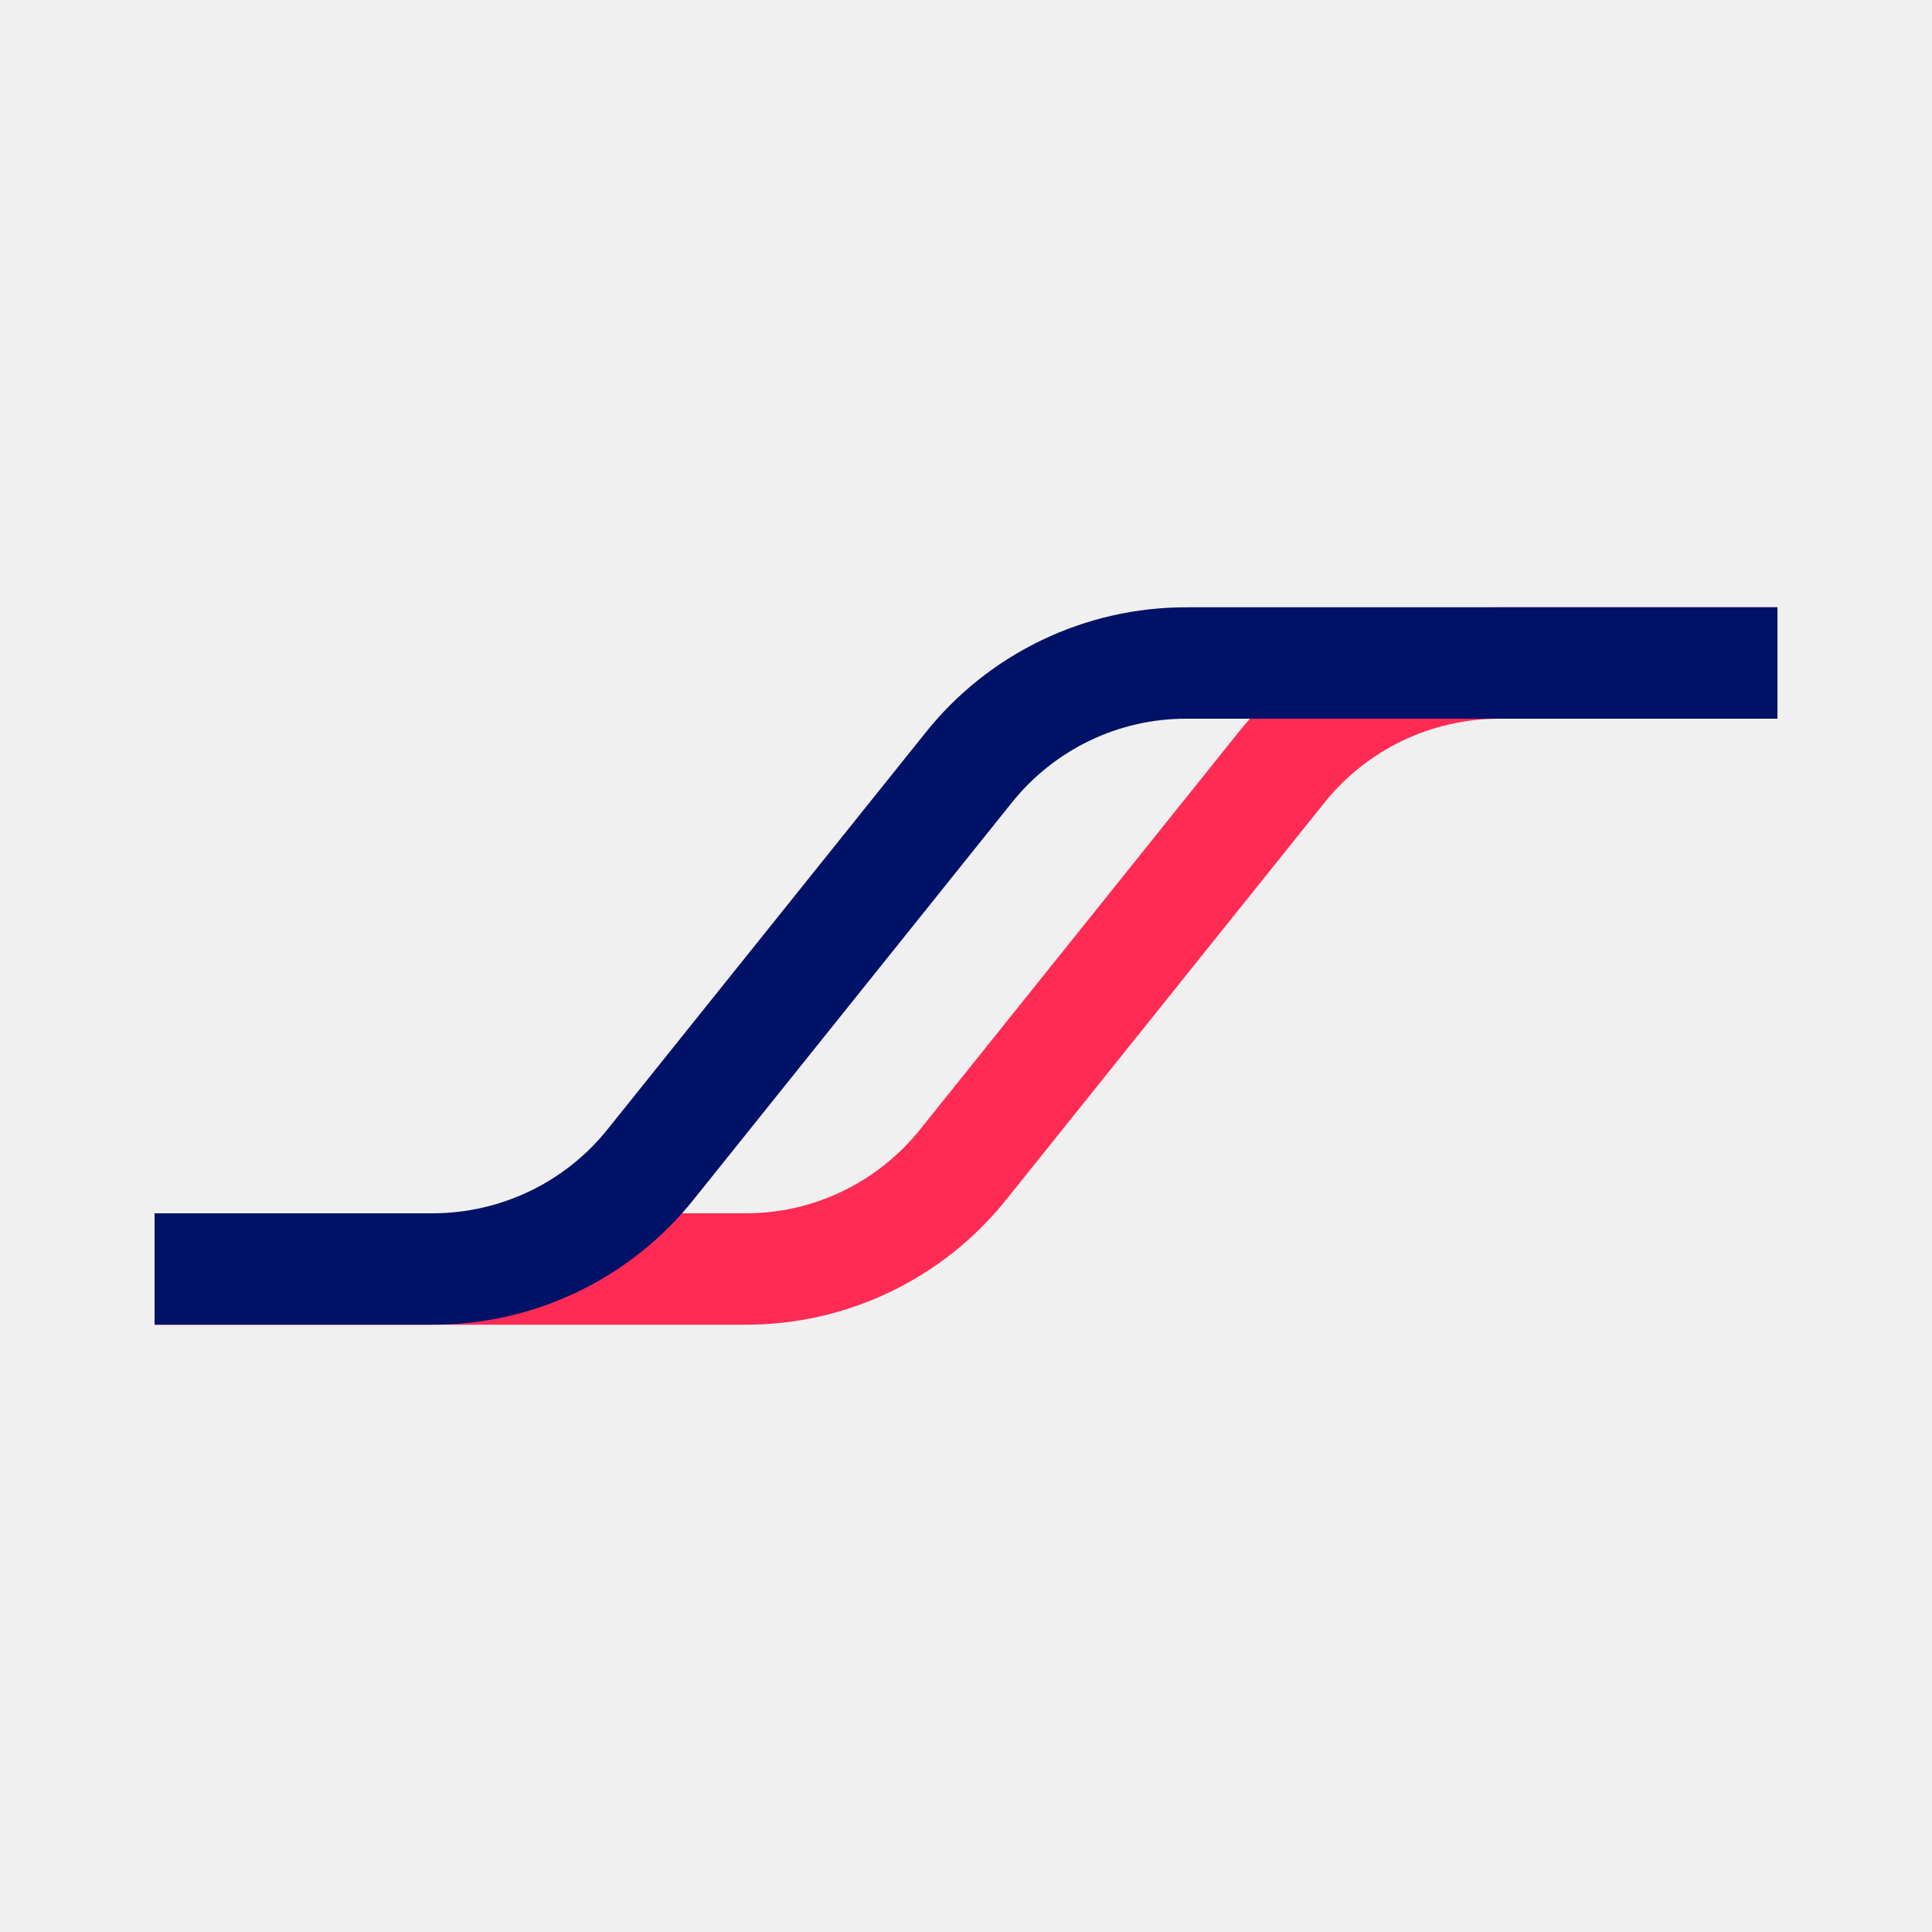
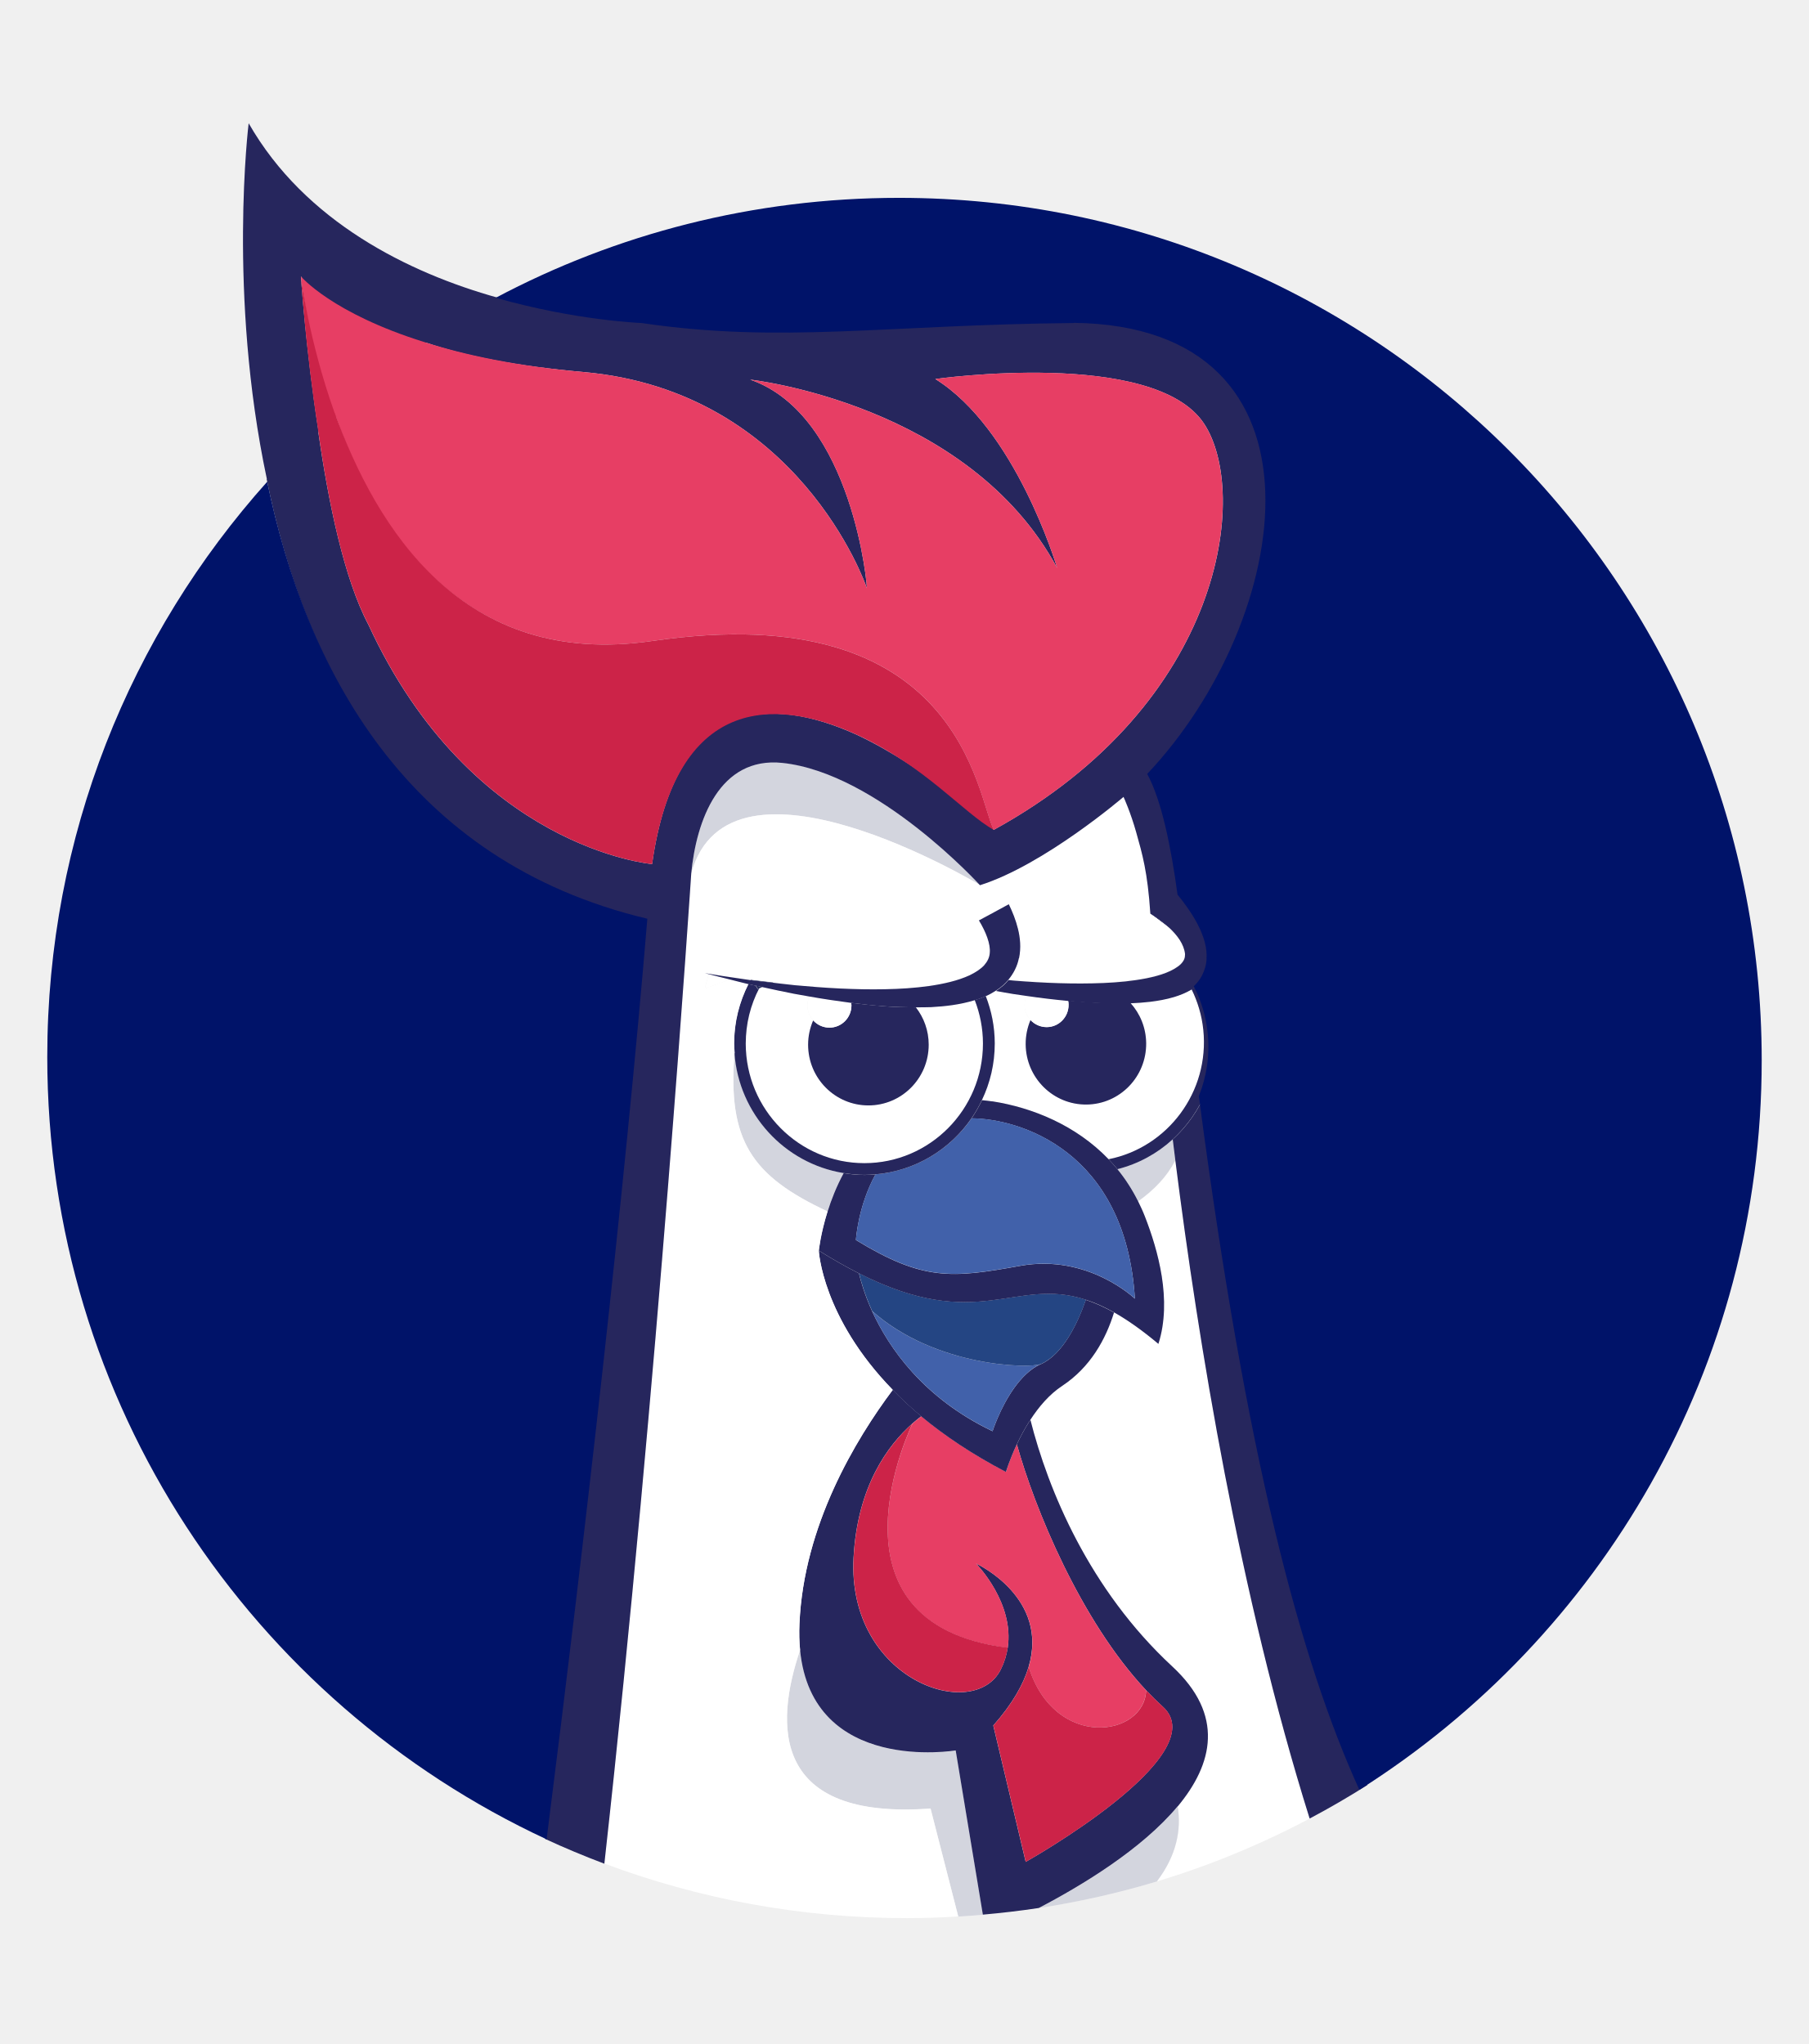
- <svg xmlns="http://www.w3.org/2000/svg" version="1.1" id="Layer_1" x="0px" y="0px" viewBox="0 0 600 600" style="enable-background:new 0 0 600 600;" xml:space="preserve">
-   <style type="text/css">
- 	.st0{fill:#FF2B55;}
- 	.st1{fill:#001267;}
- </style>
-   <g id="Layer_2_1_">
-     <g id="Layer_1-2">
-       <path class="st0" d="M231.4,411.4H48v-34.6h183.4c21.2,0.1,41.2-9.6,54.4-26.1l98.6-123c19.7-24.8,49.7-39.2,81.4-39.1H552v34.6    h-86.3c-21.2,0-41.2,9.6-54.4,26.1l-98.6,123C293,397.1,263,411.5,231.4,411.4z" />
-       <path class="st1" d="M134.3,411.4H48v-34.6h86.3c21.2,0,41.2-9.6,54.4-26.1l98.6-123c19.7-24.8,49.7-39.2,81.4-39.1H552v34.6    H368.6c-21.2-0.1-41.2,9.6-54.4,26.1l-98.6,123C195.9,397.1,165.9,411.5,134.3,411.4z" />
-     </g>
-   </g>
+ <svg xmlns="http://www.w3.org/2000/svg" id="Layer_2" viewBox="0 0 207 234">
+   <defs>
+     <style>.cls-1{opacity:.2;}.cls-1,.cls-2,.cls-3,.cls-4,.cls-5,.cls-6,.cls-7,.cls-8,.cls-9{stroke-width:0px;}.cls-1,.cls-5{fill:#242b5a;}.cls-2{fill:#26265d;}.cls-3{fill:#4161aa;}.cls-4{fill:#244583;}.cls-6{fill:#cc2348;}.cls-7{fill:#fff;}.cls-8{fill:#e73e64;}.cls-9{fill:#001369;}</style>
+   </defs>
+   <path class="cls-7" d="M84.29,111.96c.54.08,1.08.17,1.62.24,0-.02.02-.03.03-.05l-1.65-.2Z" />
+   <path class="cls-7" d="M130.26,137.53c.28.57.55,1.15.79,1.77,1.47,3.78,3.13,9.55,1.53,14.55-1.88-1.58-3.54-2.74-5.06-3.6-.95,3.06-2.7,6.27-5.92,8.39-1.49.98-2.7,2.42-3.66,3.9,2.02,7.99,6.7,19.4,16.24,28.24,5.99,5.55,4.67,11.15.62,16.02.42,2.68-.12,5.6-2.39,8.59,6.1-1.84,11.95-4.27,17.49-7.2-8.03-25.59-12.76-54.55-15.37-75.34-.94,1.81-2.34,3.32-4.25,4.68Z" />
+   <path class="cls-7" d="M134.51,132.84c-.1-.82-.2-1.62-.3-2.41-1.76,1.61-3.91,2.8-6.32,3.41.9,1.09,1.69,2.32,2.37,3.68,1.91-1.37,3.31-2.87,4.25-4.68Z" />
+   <path class="cls-1" d="M134.51,132.84c-.1-.82-.2-1.62-.3-2.41-1.76,1.61-3.91,2.8-6.32,3.41.9,1.09,1.69,2.32,2.37,3.68,1.91-1.37,3.31-2.87,4.25-4.68Z" />
+   <path class="cls-7" d="M84.09,120.58h-.02c-.8,9.95,1.92,14.04,10.64,18.11.42-1.35,1.02-2.88,1.84-4.4-6.73-1.11-11.95-6.75-12.46-13.71Z" />
+   <path class="cls-1" d="M84.09,120.58h-.02c-.8,9.95,1.92,14.04,10.64,18.11.42-1.35,1.02-2.88,1.84-4.4-6.73-1.11-11.95-6.75-12.46-13.71Z" />
+   <path class="cls-7" d="M112.16,101.32s-11.68-12.84-22.61-14c-7.21-.76-9.86,6.58-10.44,12.69,4.34-16,33.05,1.31,33.05,1.31Z" />
+   <path class="cls-1" d="M112.16,101.32s-11.68-12.84-22.61-14c-7.21-.76-9.86,6.58-10.44,12.69,4.34-16,33.05,1.31,33.05,1.31Z" />
+   <path class="cls-2" d="M133.85,106.22c-.73-.69-1.55-1.26-2.19-1.64l2.19,1.64Z" />
+   <path class="cls-2" d="M134.22,130.44c.1.79.2,1.59.3,2.41,2.62,20.79,7.34,49.74,15.37,75.34,2.25-1.19,4.45-2.47,6.6-3.83-6.78-14.78-13-37.89-18.44-79.42-.85,2.11-2.17,3.99-3.83,5.5Z" />
+   <path class="cls-8" d="M97.96,84.07c8.38,3.92,15.76,10.91,15.78,10.94-.97-1.06-7.94-7.4-15.78-10.94Z" />
+   <path class="cls-7" d="M113.87,119.47c0,2.32-.54,4.51-1.47,6.47.39.04.77.08,1.18.14,4.62.72,9.6,2.75,13.31,6.63,6.78-1.35,11.57-7.73,10.84-14.81-.17-1.67-.65-3.24-1.35-4.66-.66.39-1.33.65-1.98.85-.93.28-1.85.44-2.76.55-.76.09-1.51.14-2.25.17,1.1,1.22,1.78,2.83,1.8,4.6.04,3.84-3.01,6.99-6.82,7.03-3.81.04-6.93-3.04-6.97-6.88-.01-.99.19-1.93.55-2.79-.41-.45-.68-1.04-.68-1.7,0-.39.09-.76.24-1.1-.52-.08-1.05-.15-1.57-.23-.65-.1-1.29-.23-1.94-.34-.38.25-.76.45-1.15.63.65,1.69,1.03,3.52,1.03,5.44Z" />
+   <path class="cls-2" d="M136.37,113.24c.7,1.42,1.18,2.99,1.35,4.66.73,7.08-4.06,13.46-10.84,14.81.35.36.68.74,1.01,1.14,2.41-.61,4.56-1.8,6.32-3.41,1.66-1.52,2.98-3.39,3.83-5.5.89-2.2,1.27-4.64,1.01-7.16-.2-1.93-.76-3.73-1.6-5.35-.09.08-.17.18-.25.25-.28.22-.56.4-.84.57Z" />
+   <path class="cls-2" d="M119.81,117.59c-.74,0-1.4-.31-1.87-.81-.36.86-.56,1.8-.55,2.79.04,3.84,3.16,6.92,6.97,6.88,3.81-.04,6.86-3.19,6.82-7.03-.02-1.78-.7-3.39-1.8-4.6-1.04.04-2.06.04-3.09,0-1.36-.05-2.7-.15-4.04-.27.03.15.05.31.05.47.02,1.4-1.1,2.56-2.49,2.57Z" />
+   <path class="cls-7" d="M117.94,116.77c.47.5,1.13.82,1.87.81,1.39-.01,2.51-1.17,2.49-2.57,0-.16-.02-.32-.05-.47-1.59-.15-3.18-.34-4.75-.57-.15.33-.25.7-.24,1.1,0,.66.27,1.25.68,1.7Z" />
+   <path class="cls-7" d="M134.79,206.8c-4.08,4.9-10.93,9.05-15.89,11.64,4.59-.71,9.08-1.72,13.44-3.03.02,0,.04-.01.06-.02,2.27-2.99,2.81-5.91,2.39-8.59Z" />
+   <path class="cls-1" d="M134.79,206.8c-4.08,4.9-10.93,9.05-15.89,11.64,4.59-.71,9.08-1.72,13.44-3.03.02,0,.04-.01.06-.02,2.27-2.99,2.81-5.91,2.39-8.59Z" />
+   <path class="cls-7" d="M91.58,188.9c-2.95,8.65-3.19,19.48,14.93,18.15l3.17,12.36c.94-.06,1.88-.12,2.82-.21l-3.11-18.8s-16.42,2.78-17.81-11.5Z" />
+   <path class="cls-1" d="M91.58,188.9c-2.95,8.65-3.19,19.48,14.93,18.15l3.17,12.36c.94-.06,1.88-.12,2.82-.21l-3.11-18.8s-16.42,2.78-17.81-11.5Z" />
+   <path class="cls-2" d="M134.79,206.8c4.05-4.87,5.37-10.47-.62-16.02-9.53-8.83-14.22-20.25-16.24-28.24-.62.96-1.14,1.93-1.55,2.81,2.03,7.3,7.28,20.15,14.79,28.15.62.66,1.26,1.29,1.91,1.88,6.14,5.54-15.69,17.77-15.69,17.77l-3.71-15.61c2.2-2.49,3.45-4.72,4.04-6.7,2.36-7.89-5.79-11.75-6.02-11.85.18.19,4.4,4.56,3.63,9.65-.12.81-.37,1.64-.78,2.47-3.05,6.18-17.62,1.25-16.86-12.8.44-8.14,3.9-12.84,6.75-15.36.35-.31.68-.57,1-.82-1.21-1.01-2.29-2.02-3.26-3.02-4.26,5.69-10.2,15.54-10.68,26.77-.05,1.08-.02,2.08.07,3.01,1.38,14.28,17.81,11.5,17.81,11.5l3.11,18.8c2.15-.19,4.29-.44,6.4-.76,4.96-2.59,11.81-6.74,15.89-11.64Z" />
+   <path class="cls-8" d="M105.45,162.14c-.32.24-.65.51-1,.82h0s-11.25,22.94,10.89,25.69c.77-5.09-3.44-9.47-3.63-9.65.23.1,8.38,3.96,6.02,11.85,3.01,9.53,13.27,8.02,13.44,2.65-7.51-7.99-12.76-20.85-14.79-28.15-.84,1.78-1.24,3.15-1.24,3.15-3.9-2.03-7.08-4.19-9.69-6.36Z" />
+   <path class="cls-6" d="M104.45,162.95h0c-2.84,2.52-6.31,7.22-6.75,15.35-.77,14.05,13.81,18.98,16.86,12.8.41-.83.66-1.66.78-2.47-22.13-2.75-10.89-25.69-10.89-25.69Z" />
+   <path class="cls-2" d="M119.13,156.16c-1.21.54-2.24,1.59-3.07,2.76-1.61,2.26-2.46,4.93-2.46,4.93-7.97-3.81-11.89-9.59-13.79-13.75-.85-1.88-1.29-3.43-1.5-4.32-1.43-.72-2.94-1.57-4.6-2.61,0,0,.36,7.64,8.47,15.96.97,1,2.05,2.01,3.26,3.02,2.61,2.17,5.8,4.33,9.69,6.36,0,0,.41-1.37,1.24-3.15.41-.88.93-1.85,1.55-2.81.96-1.48,2.17-2.92,3.66-3.9,3.22-2.13,4.98-5.34,5.92-8.39-1.16-.65-2.23-1.12-3.23-1.45-.94,2.69-2.61,6.24-5.16,7.37Z" />
+   <path class="cls-3" d="M99.81,150.09c1.89,4.16,5.82,9.94,13.79,13.75,0,0,.86-2.67,2.46-4.93.83-1.16,1.85-2.22,3.07-2.76-1.21.54-12.06.38-19.32-6.06Z" />
+   <path class="cls-4" d="M119.13,156.16c2.54-1.13,4.22-4.67,5.16-7.37-8.19-2.68-12.28,3.9-25.97-3.02.21.89.65,2.44,1.5,4.32,7.26,6.44,18.1,6.6,19.32,6.06Z" />
+   <path class="cls-2" d="M113.57,126.09c-.4-.06-.79-.1-1.18-.14-.35.73-.74,1.42-1.19,2.08,5.4.03,17.65,3.64,18.69,20.65,0,0-5.35-5.17-13.14-3.76-7.8,1.41-11.07,1.75-18.79-2.96,0,0,.23-3.86,2.24-7.51-.41.03-.82.06-1.24.06-.82,0-1.62-.08-2.4-.21-.82,1.52-1.42,3.05-1.84,4.4-.8,2.56-1,4.47-1,4.47,1.65,1.04,3.17,1.89,4.6,2.61,13.69,6.92,17.79.34,25.97,3.02,1.01.33,2.08.8,3.23,1.45,1.52.86,3.18,2.02,5.06,3.6,1.6-5-.06-10.77-1.53-14.55-.24-.62-.51-1.2-.79-1.77-.68-1.36-1.47-2.58-2.37-3.68-.32-.4-.66-.77-1.01-1.14-3.72-3.88-8.7-5.91-13.31-6.63Z" />
+   <path class="cls-3" d="M100.2,134.44c-2.01,3.65-2.24,7.51-2.24,7.51,7.72,4.7,10.99,4.37,18.79,2.96,7.8-1.41,13.14,3.76,13.14,3.76-1.04-17-13.29-20.62-18.69-20.65-2.47,3.59-6.45,6.03-11,6.42Z" />
+   <path class="cls-7" d="M88.52,112.46s-.06.02-.09.03c.64.07,1.27.16,1.91.22l-.31-.07-1.5-.18Z" />
+   <path class="cls-7" d="M85.38,119.47c0,7.55,6.09,13.69,13.58,13.69s13.57-6.14,13.57-13.69c0-1.76-.34-3.43-.94-4.98-1.7.53-3.37.71-5.01.8-.59.03-1.17.02-1.75.02.92,1.18,1.47,2.66,1.47,4.28,0,3.84-3.09,6.95-6.9,6.95s-6.9-3.11-6.9-6.95c0-.99.21-1.93.58-2.78-.41-.45-.67-1.05-.67-1.71,0-.37.08-.71.22-1.03-.6-.11-1.2-.21-1.79-.32-1.21-.23-2.4-.5-3.6-.76-.13.06-.23.11-.31.15-.99,1.9-1.54,4.05-1.54,6.33Z" />
+   <path class="cls-2" d="M85.93,112.15s-.02.03-.03.05c.08.01.17.02.26.03l-.03-.06-.19-.02Z" />
+   <path class="cls-2" d="M96.55,134.29c.78.13,1.58.21,2.4.21.42,0,.83-.03,1.24-.06,4.55-.38,8.53-2.83,11-6.42.45-.66.85-1.35,1.19-2.08.94-1.96,1.47-4.15,1.47-6.47,0-1.92-.37-3.75-1.03-5.44-.26.12-.51.22-.77.31-.17.06-.33.09-.49.15.6,1.54.94,3.22.94,4.98,0,7.55-6.09,13.69-13.57,13.69s-13.58-6.14-13.58-13.69c0-2.28.55-4.43,1.54-6.33-.1.06-.16.09-.17.09l-.23-.39c-.28-.06-.57-.12-.85-.18-1.04,2.05-1.64,4.36-1.64,6.81,0,.37.03.74.06,1.11.51,6.96,5.73,12.6,12.46,13.71Z" />
+   <path class="cls-2" d="M94.93,117.65c-.74,0-1.4-.32-1.86-.83-.37.85-.58,1.79-.58,2.78,0,3.84,3.09,6.95,6.9,6.95s6.9-3.11,6.9-6.95c0-1.62-.55-3.1-1.47-4.28-1.2,0-2.4-.03-3.59-.12-1.28-.1-2.55-.24-3.81-.39.01.1.03.2.03.3,0,1.4-1.13,2.54-2.52,2.54Z" />
+   <path class="cls-7" d="M93.07,116.81c.46.51,1.12.83,1.86.83,1.39,0,2.52-1.14,2.52-2.54,0-.1-.02-.2-.03-.3-1.61-.2-3.21-.45-4.79-.73-.14.32-.22.66-.22,1.03,0,.66.26,1.26.67,1.71Z" />
+   <path class="cls-5" d="M86.13,112.18l.03.06c.76.1,1.51.17,2.27.26.03-.01.06-.02.09-.03l-2.39-.28Z" />
+   <path class="cls-5" d="M86.92,113.14c.08-.04.18-.09.31-.15-.24-.05-.48-.1-.71-.15l.23.39s.06-.03.17-.09Z" />
+   <path class="cls-6" d="M117.73,190.84c-.59,1.98-1.84,4.21-4.04,6.7l3.71,15.61s21.83-12.22,15.69-17.77c-.65-.59-1.29-1.22-1.91-1.88-.17,5.37-10.44,6.88-13.44-2.65Z" />
+   <path class="cls-7" d="M80.67,113.17l2.9-1.04c-.82-.2-1.65-.4-2.46-.62l-.44,1.66Z" />
+   <path class="cls-7" d="M133.85,106.22l-2.19-1.64c-.32-4.8-.91-6.83-1.62-9.32-.64-2.28-1.43-3.99-1.45-4.05,0,0-9.07,7.79-16.43,10.11,0,0-28.71-17.31-33.05-1.31,0,0,0,0,0,.01h0s-3.79,57.99-9.94,113.32c10.78,4.04,22.44,6.25,34.63,6.25,1.97,0,3.93-.07,5.87-.19l-3.17-12.36c-18.12,1.33-17.87-9.49-14.93-18.15-.09-.93-.12-1.93-.07-3.01.48-11.23,6.42-21.08,10.68-26.77-8.11-8.32-8.47-15.96-8.47-15.96,0,0,.19-1.92,1-4.47-8.72-4.07-11.44-8.16-10.64-18.12h.02c-.03-.36-.06-.72-.06-1.1,0-2.45.6-4.76,1.64-6.81-.71-.16-1.4-.35-2.1-.53l-2.9,1.04.44-1.66c-.14-.04-.29-.07-.44-.11.15.03.3.04.45.07,1.05.18,2.11.33,3.17.49l1.65.2.19.02,2.39.28,1.5.18.31.07c.21.02.42.05.63.07,3.44.33,6.89.53,10.31.46,1.71-.03,3.41-.14,5.06-.37,1.64-.24,3.27-.6,4.63-1.23.67-.32,1.26-.71,1.66-1.14.38-.45.6-.88.64-1.4.12-1.04-.45-2.44-1.24-3.74l1.34-.72,2.08-1.13c.42.88.79,1.8,1.05,2.82.25,1.02.37,2.17.12,3.36-.17.91-.62,1.77-1.2,2.46.23.02.46.05.69.07,3.4.27,6.81.42,10.17.27,1.68-.07,3.34-.23,4.93-.54.79-.16,1.56-.36,2.25-.63.69-.27,1.3-.62,1.69-1,.38-.4.49-.71.48-1.15-.13-1.12-.89-2.14-1.78-2.98Z" />
+   <path class="cls-2" d="M116.63,109.7c.25-1.2.13-2.35-.12-3.36-.25-1.02-.63-1.95-1.05-2.82l-2.08,1.13-1.34.72c.79,1.3,1.35,2.7,1.24,3.74-.04.52-.26.96-.64,1.4-.4.43-.99.82-1.66,1.14-1.36.63-2.99.99-4.63,1.23-1.65.23-3.35.34-5.06.37-3.42.07-6.87-.14-10.31-.46-.21-.02-.42-.05-.63-.07-.64-.06-1.27-.15-1.91-.22-.76-.09-1.51-.16-2.27-.26-.09-.01-.17-.02-.26-.03-.54-.07-1.08-.17-1.62-.24-1.06-.15-2.11-.31-3.17-.49-.15-.03-.3-.04-.45-.07.14.04.29.07.44.11.82.22,1.64.41,2.46.62.7.17,1.4.37,2.1.53.28.06.57.12.85.18.24.05.48.1.71.15,1.2.26,2.39.53,3.6.76.6.11,1.19.22,1.79.32,1.59.28,3.19.52,4.79.73,1.26.16,2.53.3,3.81.39,1.19.09,2.38.12,3.59.12.58,0,1.16,0,1.75-.02,1.64-.09,3.31-.28,5.01-.8.16-.05.33-.09.49-.15.26-.09.51-.2.77-.31.39-.17.77-.38,1.15-.63.28-.18.56-.38.83-.62.21-.19.41-.4.6-.63.58-.69,1.03-1.56,1.2-2.46Z" />
+   <path class="cls-2" d="M136.78,103.51c-.37-.53-.76-1.03-1.15-1.51-.73-5.42-1.81-10.76-3.46-13.77,16.62-17.59,22.06-51.07-8.39-51.42-21.43.21-33.27,2.37-49.25,0,0,0-7.71-.29-17.06-3.01-.17.09-.34.19-.51.28-10.18-2.84-22.06-8.7-28.5-19.97,0,0-2.42,19.51,2.08,40.72,0,0-.01.01-.02.02,4.29,21.22,15.54,44,43.36,50.63-2.56,30.78-7.16,71.06-11.49,105.04,2.22,1.03,4.48,1.97,6.78,2.84,6.15-55.33,9.94-113.31,9.94-113.31h0s0-.02,0-.02c.58-6.11,3.23-13.45,10.44-12.69,10.93,1.16,22.61,14,22.61,14,7.36-2.32,16.43-10.11,16.43-10.11.03.06.81,1.77,1.45,4.05.7,2.49,1.3,4.51,1.62,9.32.63.38,1.45.95,2.19,1.64.89.84,1.66,1.85,1.78,2.98.01.44-.1.75-.48,1.15-.39.38-1,.73-1.69,1-.69.27-1.46.47-2.25.63-1.58.31-3.25.47-4.93.54-3.36.14-6.77,0-10.17-.27-.23-.02-.46-.05-.69-.07-.19.23-.39.44-.6.63-.27.23-.55.43-.83.62.65.11,1.29.24,1.94.34.52.08,1.05.15,1.57.23,1.57.23,3.16.42,4.75.57,1.34.13,2.69.23,4.04.27,1.02.03,2.05.03,3.09,0,.75-.03,1.49-.08,2.25-.17.91-.11,1.82-.27,2.76-.55.65-.2,1.32-.46,1.98-.85.28-.17.56-.35.84-.57.09-.08.17-.17.25-.25.35-.34.69-.72.94-1.2.3-.59.5-1.26.53-1.89.08-1.29-.29-2.35-.69-3.29-.41-.94-.92-1.76-1.46-2.53ZM113.74,95.01s-7.4-7.02-15.78-10.94c-9.64-4.34-20.6-4.43-23.33,14.85,0,0-20.64-1.74-32.47-27.41-2.76-5.2-4.57-13.96-5.72-21.99.01-.01.02-.02.03-.03-1.48-9.5-2.03-17.85-2.03-17.85,0,0,3.93,6.35,14.38,7.61,4.59,1.55,10.4,2.67,17.96,3.34,24.59,2.18,32.3,24.32,32.43,24.73.13.41-1.52-19.76-13.35-23.86,0,0,24.98,2.73,35.13,21.56-.14-.48-4.83-15.97-13.94-21.63,0,0,25.02-3.55,30.75,5.1,5.2,7.84,2.4,31.97-24.06,46.51Z" />
+   <path class="cls-8" d="M137.8,48.49c-5.74-8.66-30.75-5.1-30.75-5.1,9.11,5.66,13.8,21.15,13.94,21.63-10.15-18.82-35.13-21.56-35.13-21.56,11.83,4.11,13.48,24.27,13.35,23.86-.13-.41-7.85-22.55-32.43-24.73-7.7-.68-13.65-1.97-18.22-3.43,0,0,0,0,0,0-10.6-3.31-14.11-7.51-14.11-7.51,0,0,.65,7.02,3.91,16.07.02-.02.05-.04.07-.06,4.66,13.15,14.76,28.88,36.22,25.72,35.41-5.2,37.11,17.89,39.09,21.63,26.45-14.55,29.25-38.67,24.06-46.51Z" />
+   <path class="cls-6" d="M74.65,73.38c-21.73,3.19-31.54-12.88-36.34-26.11-.02.02,0-.04-.02-.02-3-8.43-3.85-15.61-3.85-15.61,0,0,.49,7.96,1.91,17.21,0,0,.02.05.01.06,1.14,8.2,2.97,17.27,5.81,22.6,11.83,25.67,32.47,27.41,32.47,27.41,2.73-19.28,13.99-19.08,23.33-14.85,7.86,3.56,12.35,9.05,15.78,10.94-1.98-3.73-3.69-26.82-39.09-21.63Z" />
+   <path class="cls-9" d="M122.87,36.96c30.58.35,25.12,33.98,8.43,51.64,1.65,3.02,2.73,8.38,3.47,13.82.4.49.79.99,1.16,1.53.54.77,1.05,1.6,1.47,2.54.4.94.77,2.01.69,3.31-.02.64-.23,1.31-.53,1.9-.25.48-.58.87-.93,1.21.84,1.63,1.4,3.44,1.59,5.37.26,2.54-.12,4.99-1.01,7.2,5.43,41.39,11.61,64.56,18.37,79.42,27.67-17.49,46.05-48.36,46.05-83.51,0-54.53-44.21-98.74-98.74-98.74-16.67,0-32.38,4.14-46.15,11.44,9.19,2.62,16.69,2.89,16.69,2.89,16.05,2.37,27.94.2,49.45,0Z" />
+   <path class="cls-9" d="M30.59,55.14C14.94,72.62,5.41,95.69,5.41,121c0,39.67,23.4,73.88,57.15,89.57,4.33-34.02,8.97-74.61,11.53-105.39-27.74-6.61-39.13-28.86-43.51-50.04Z" />
</svg>
